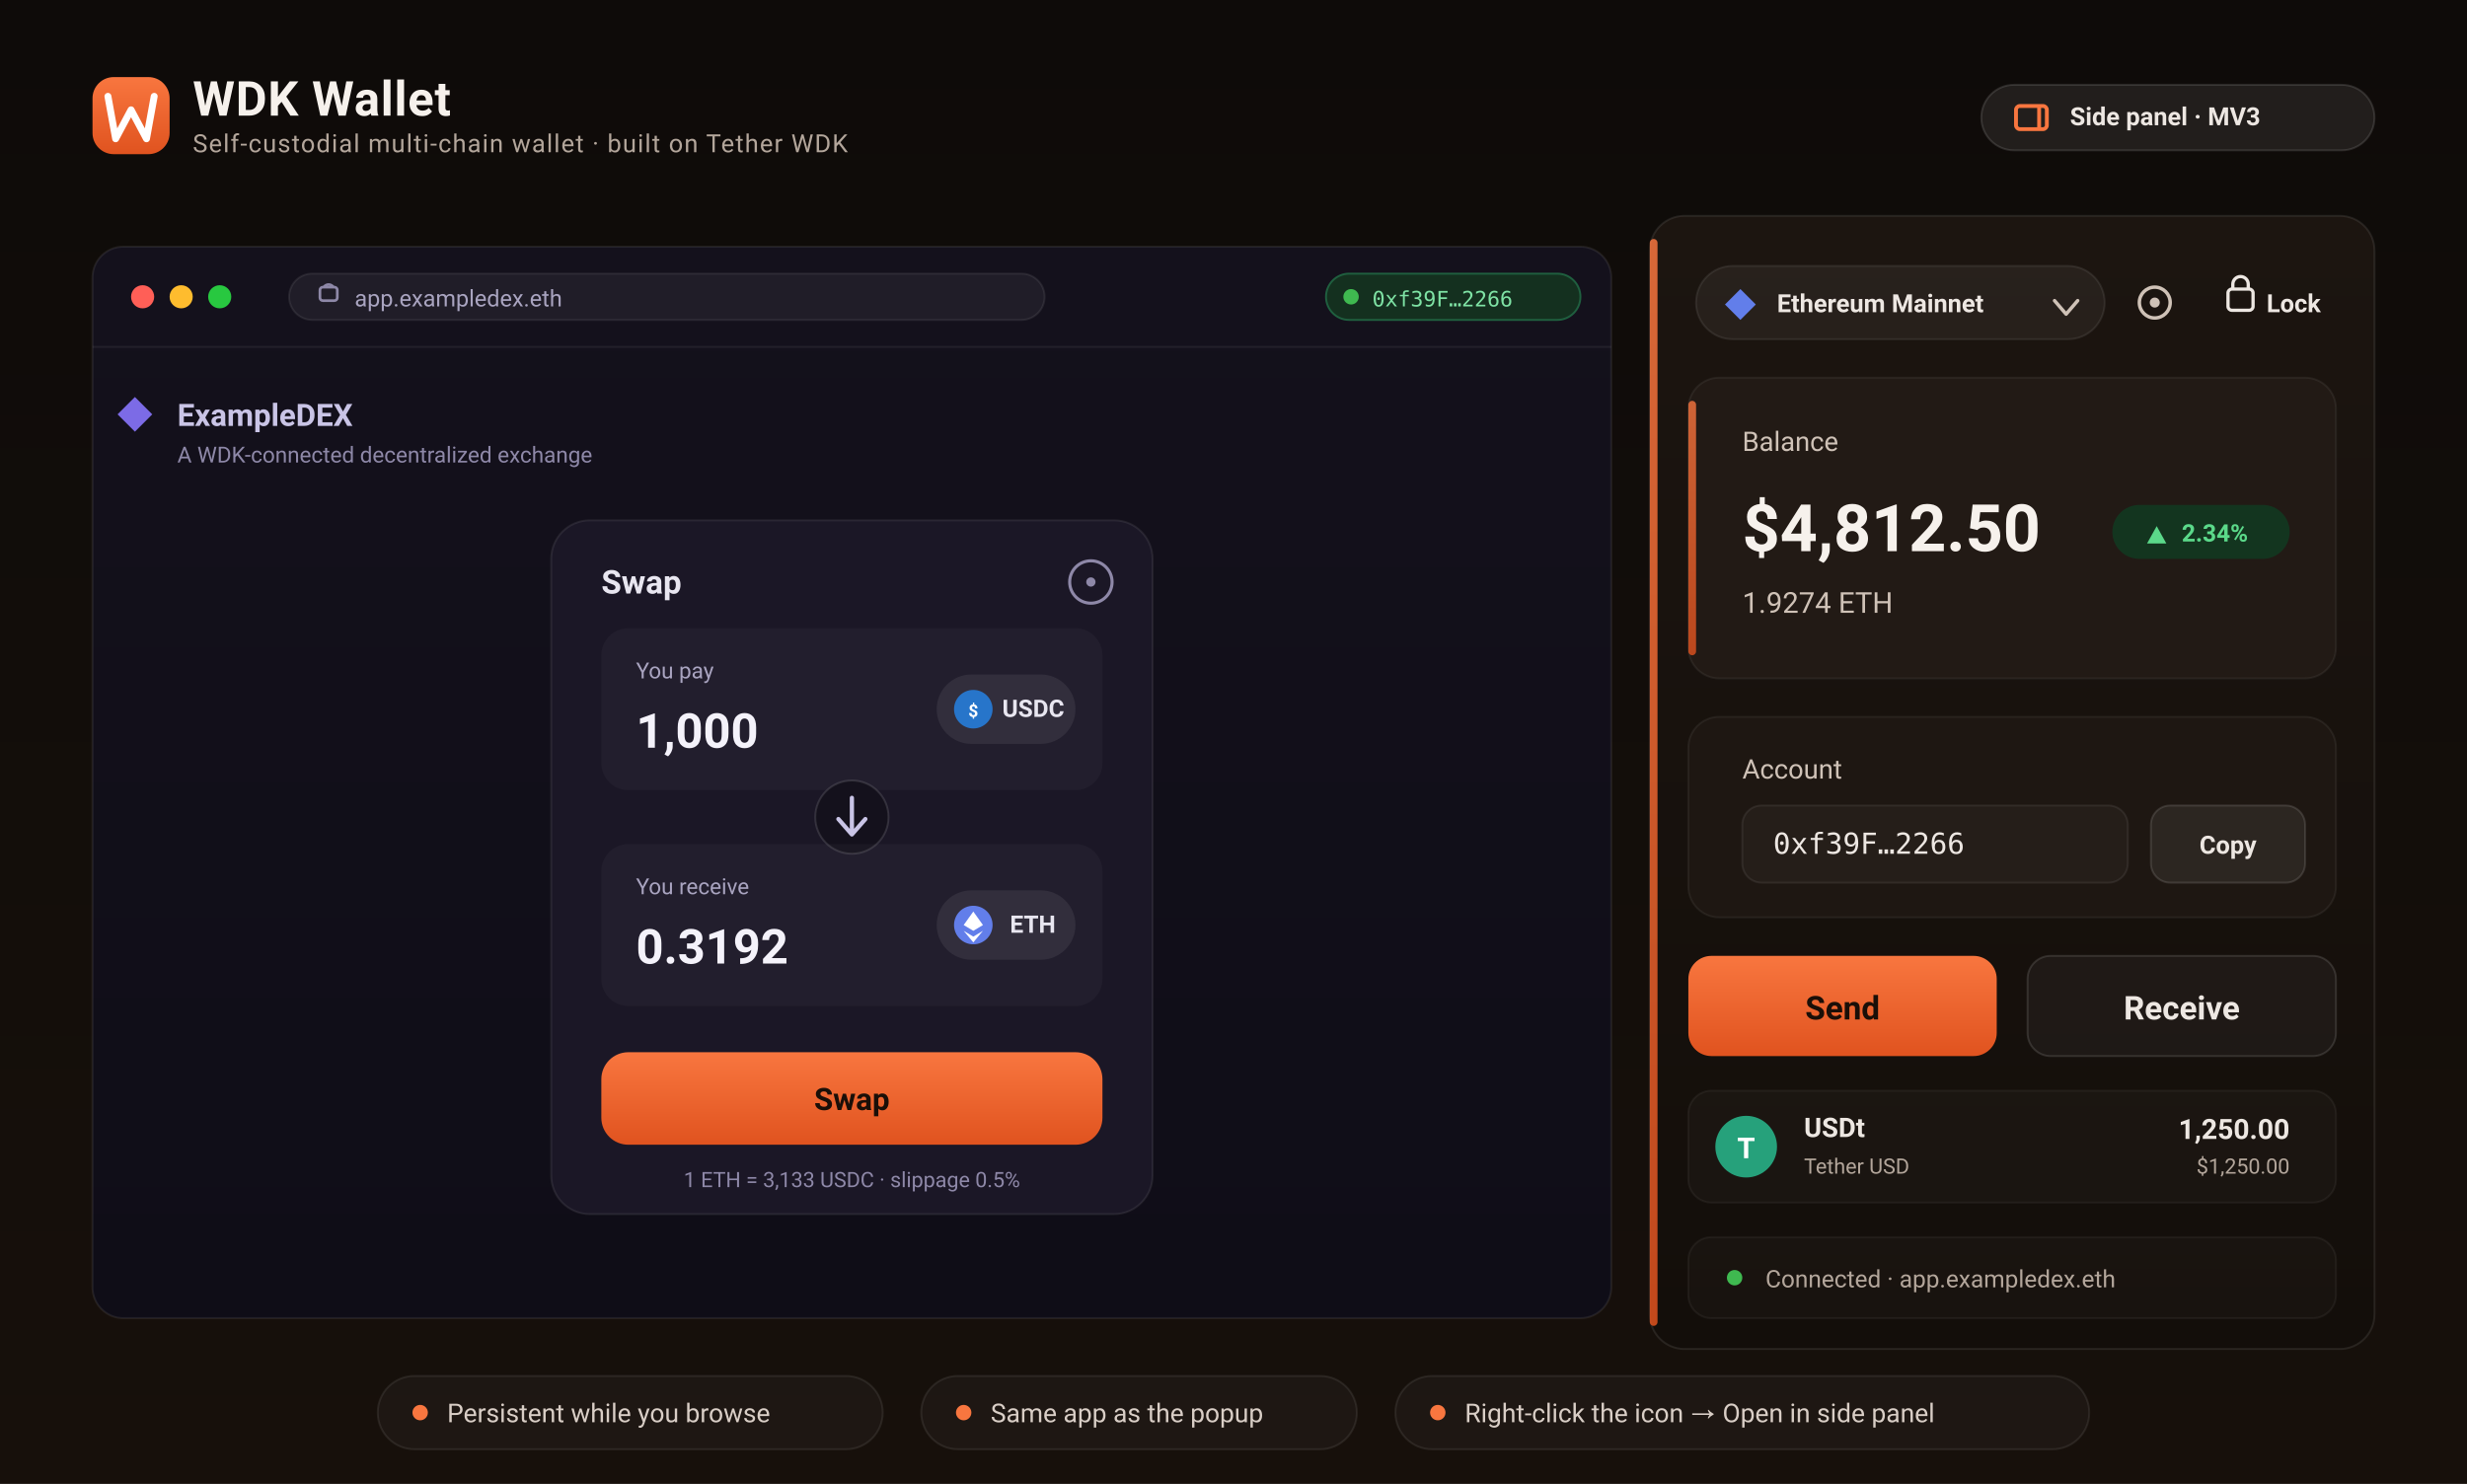
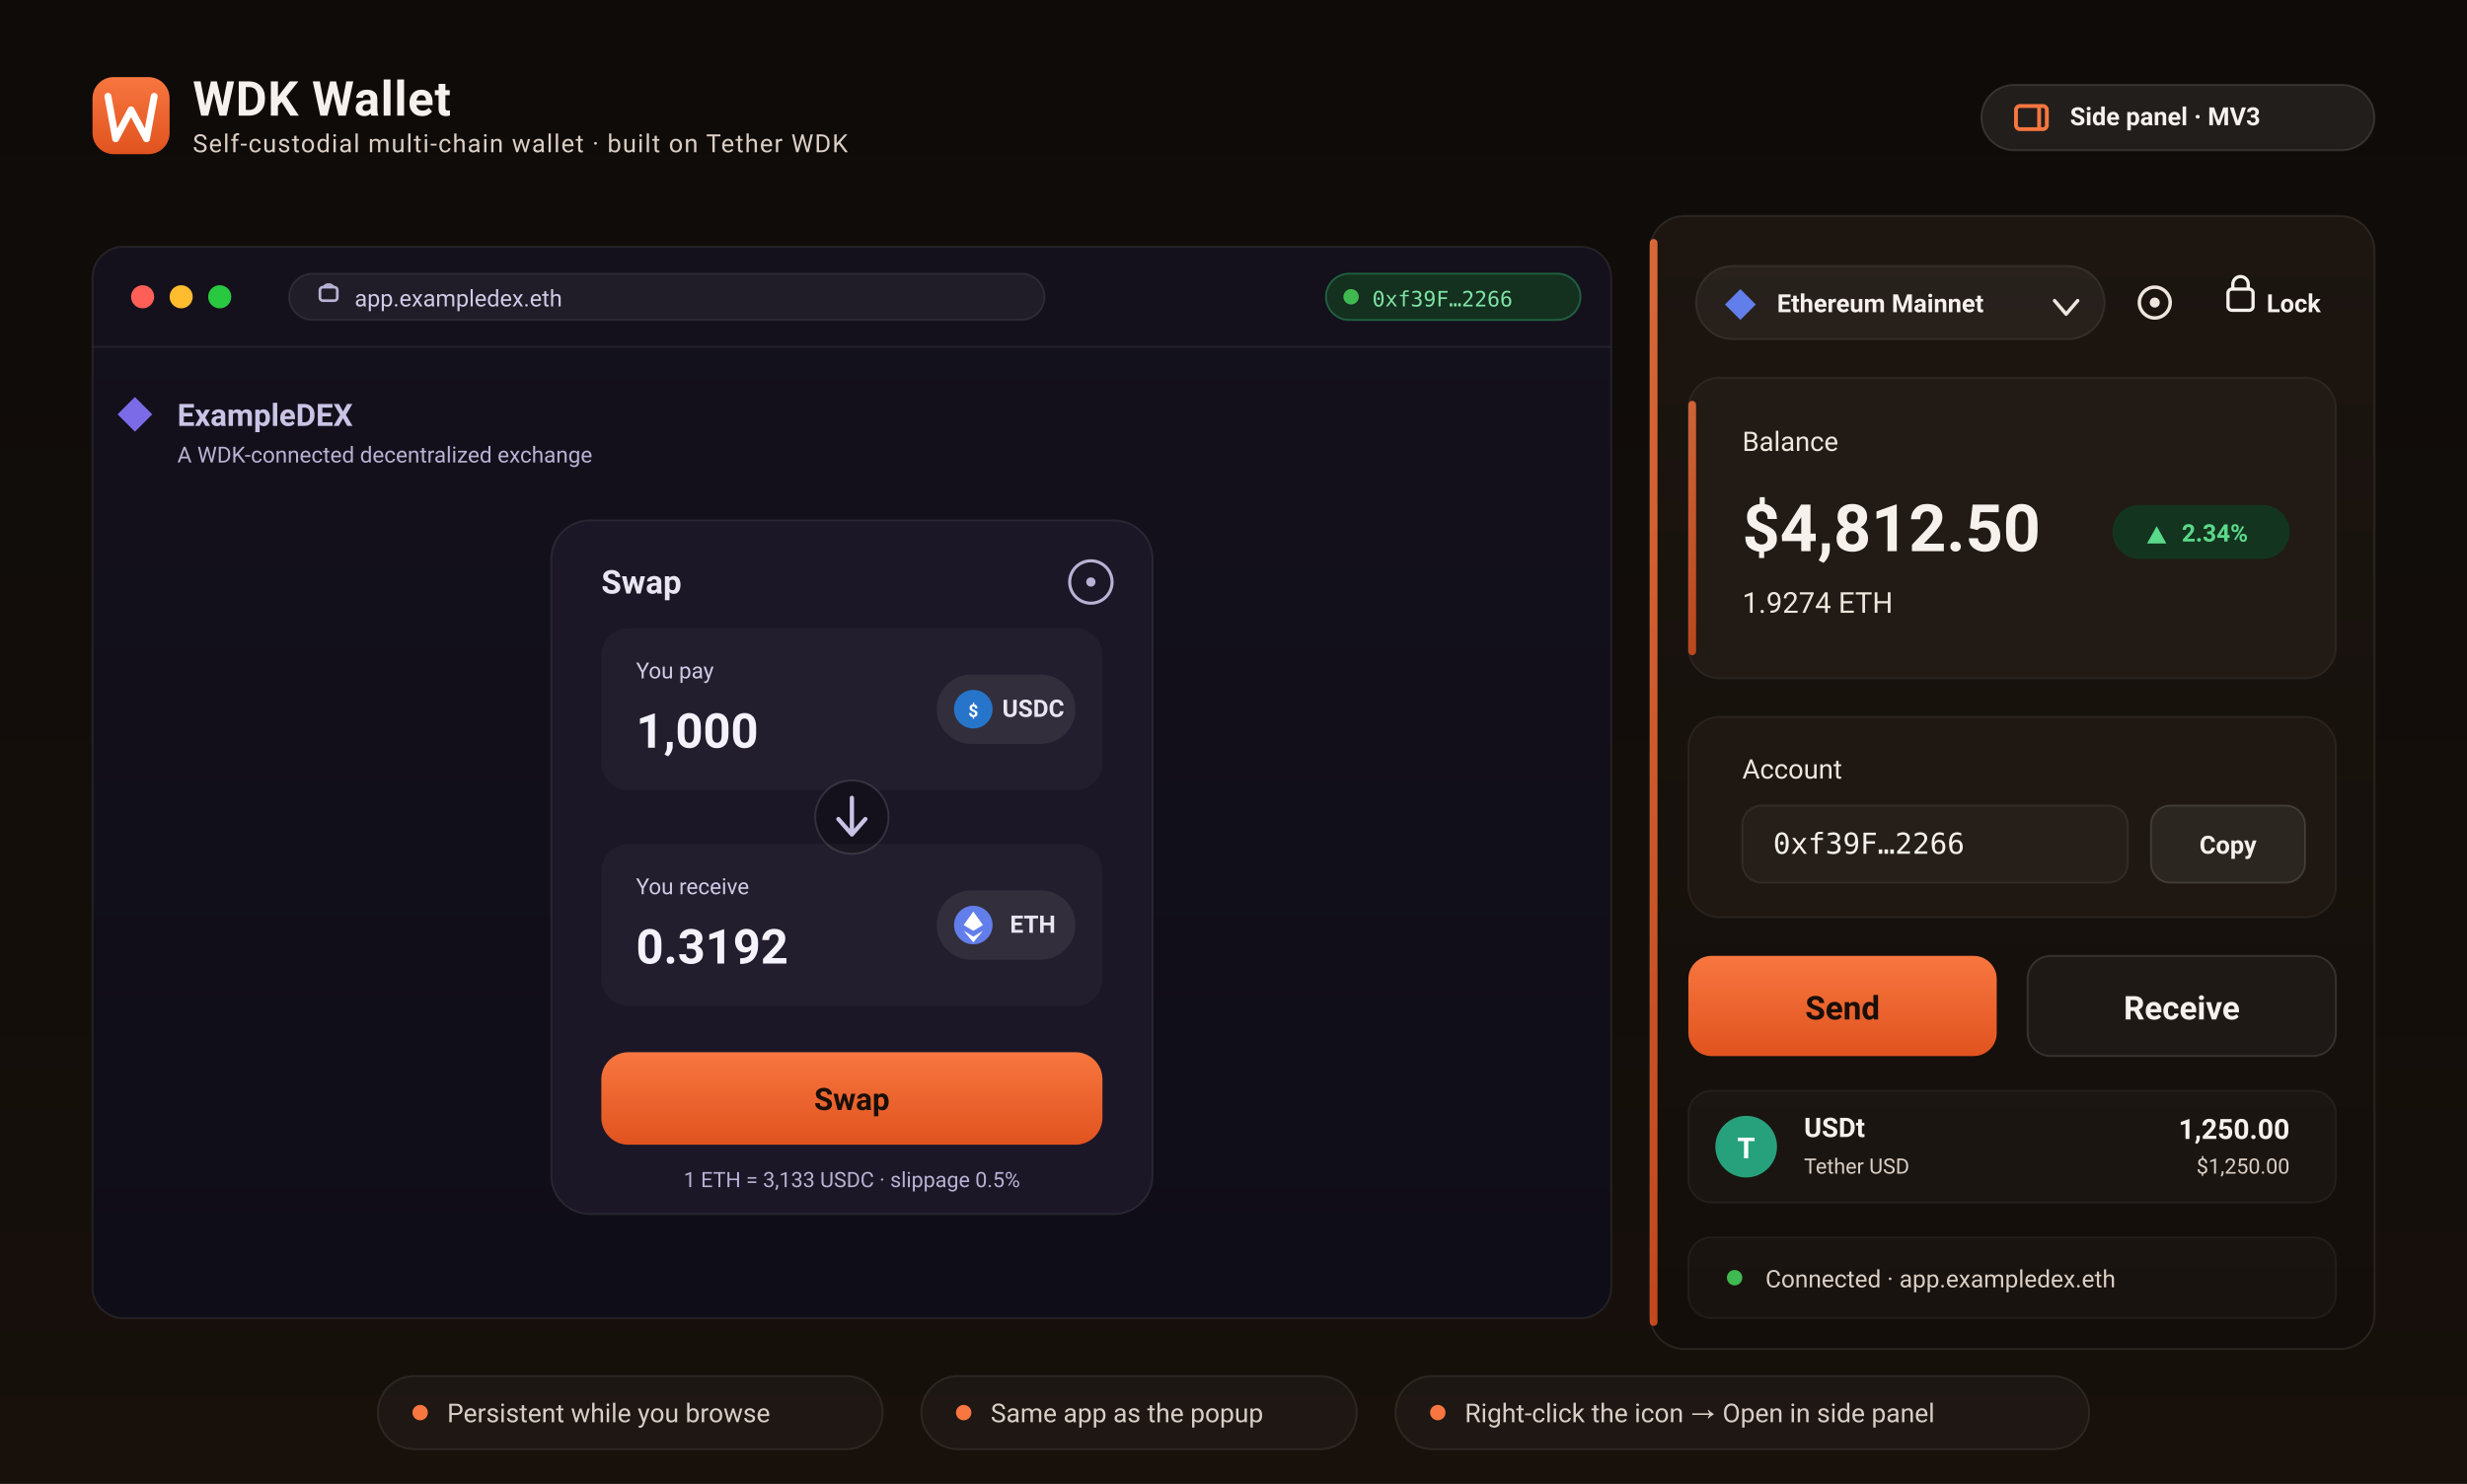
<svg xmlns="http://www.w3.org/2000/svg" viewBox="0 0 1280 770" width="1280" height="770" font-family="-apple-system, BlinkMacSystemFont, 'Segoe UI', Roboto, Helvetica, Arial, sans-serif" role="img" aria-label="WDK Wallet running as a Chrome side panel docked beside a dApp">
  <defs>
    <linearGradient id="gBg" x1="0" y1="0" x2="0" y2="1">
      <stop offset="0" stop-color="#0e0b09" />
      <stop offset="1" stop-color="#17100b" />
    </linearGradient>
    <linearGradient id="gPanel" x1="0" y1="0" x2="0" y2="1">
      <stop offset="0" stop-color="#1c1510" />
      <stop offset="1" stop-color="#130e0a" />
    </linearGradient>
    <linearGradient id="gBrowser" x1="0" y1="0" x2="0" y2="1">
      <stop offset="0" stop-color="#14111c" />
      <stop offset="1" stop-color="#0f0d17" />
    </linearGradient>
    <linearGradient id="gOrange" x1="0" y1="0" x2="0" y2="1">
      <stop offset="0" stop-color="#F8763F" />
      <stop offset="1" stop-color="#E0531F" />
    </linearGradient>
  </defs>
  <rect x="0" y="0" width="1280" height="770" fill="url(#gBg)" />
  <g>
    <rect x="48" y="40" width="40" height="40" rx="11" fill="url(#gOrange)" />
    <polyline points="56,50 60,72 68,57 76,72 80,50" fill="none" stroke="#fff" stroke-width="3.6" stroke-linejoin="round" stroke-linecap="round" />
    <text x="100" y="60" font-size="25" font-weight="700" fill="#F6F1EC" letter-spacing="0.4">WDK Wallet</text>
-     <text x="100" y="79" font-size="13" fill="#B3A69B" letter-spacing="0.6">Self-custodial multi-chain wallet · built on Tether WDK</text>
+     <text x="100" y="79" font-size="13" fill="#DBCFC5" letter-spacing="0.6">Self-custodial multi-chain wallet · built on Tether WDK</text>
    <rect x="1028" y="44" width="204" height="34" rx="17" fill="#ffffff14" stroke="#ffffff1f" />
    <rect x="1046" y="55" width="16" height="12" rx="2" fill="none" stroke="#F8763F" stroke-width="2" />
    <line x1="1058" y1="55" x2="1058" y2="67" stroke="#F8763F" stroke-width="2" />
-     <text x="1074" y="65" font-size="13" font-weight="600" fill="#EDE7E2">Side panel · MV3</text>
+     <text x="1074" y="65" font-size="13" font-weight="600" fill="#F6F1EC">Side panel · MV3</text>
  </g>
  <g>
    <rect x="48" y="128" width="788" height="556" rx="16" fill="url(#gBrowser)" stroke="#ffffff14" />
    <circle cx="74" cy="154" r="6" fill="#ff5f57" />
    <circle cx="94" cy="154" r="6" fill="#febc2e" />
    <circle cx="114" cy="154" r="6" fill="#28c840" />
    <rect x="150" y="142" width="392" height="24" rx="12" fill="#ffffff0d" stroke="#ffffff14" />
-     <rect x="166" y="149" width="9" height="7" rx="1.5" fill="none" stroke="#8E88A8" stroke-width="1.4" />
-     <path d="M168 149 a3 3 0 0 1 5 0" fill="none" stroke="#8E88A8" stroke-width="1.4" />
-     <text x="184" y="159" font-size="12" fill="#A9A4C0">app.exampledex.eth</text>
+     <rect x="166" y="149" width="9" height="7" rx="1.5" fill="none" stroke="#B8B2D4" stroke-width="1.4" />
+     <path d="M168 149 a3 3 0 0 1 5 0" fill="none" stroke="#B8B2D4" stroke-width="1.4" />
+     <text x="184" y="159" font-size="12" fill="#CFCAE6">app.exampledex.eth</text>
    <rect x="688" y="142" width="132" height="24" rx="12" fill="#14301f" stroke="#1f5f3f" />
    <circle cx="701" cy="154" r="4" fill="#3FB950" />
    <text x="712" y="159" font-size="11" fill="#7EE2A4" font-family="ui-monospace, 'SF Mono', Menlo, monospace">0xf39F…2266</text>
    <line x1="48" y1="180" x2="836" y2="180" stroke="#ffffff10" />
    <path d="M70 206 l9 9 -9 9 -9 -9 z" fill="#7C6BE6" />
    <text x="92" y="221" font-size="16" font-weight="700" fill="#C9C4E6">ExampleDEX</text>
-     <text x="92" y="240" font-size="11.5" fill="#8E88A8">A WDK-connected decentralized exchange</text>
+     <text x="92" y="240" font-size="11.5" fill="#B8B2D4">A WDK-connected decentralized exchange</text>
    <rect x="286" y="270" width="312" height="360" rx="20" fill="#1b1726" stroke="#ffffff14" />
    <text x="312" y="308" font-size="17" font-weight="700" fill="#E8E6F0">Swap</text>
-     <circle cx="566" cy="302" r="11" fill="none" stroke="#8E88A8" stroke-width="1.6" />
-     <circle cx="566" cy="302" r="2.4" fill="#8E88A8" />
+     <circle cx="566" cy="302" r="11" fill="none" stroke="#B8B2D4" stroke-width="1.6" />
+     <circle cx="566" cy="302" r="2.4" fill="#B8B2D4" />
    <rect x="312" y="326" width="260" height="84" rx="14" fill="#ffffff08" />
-     <text x="330" y="352" font-size="11.5" fill="#A9A4C0">You pay</text>
+     <text x="330" y="352" font-size="11.5" fill="#CFCAE6">You pay</text>
    <text x="330" y="388" font-size="25" font-weight="700" fill="#F4F2FA">1,000</text>
    <rect x="486" y="350" width="72" height="36" rx="18" fill="#ffffff12" />
    <circle cx="505" cy="368" r="10" fill="#2775CA" />
    <text x="505" y="372" font-size="9" font-weight="700" fill="#fff" text-anchor="middle">$</text>
    <text x="520" y="372" font-size="12.5" font-weight="600" fill="#E8E6F0">USDC</text>
    <circle cx="442" cy="424" r="19" fill="#14111c" stroke="#ffffff1f" />
    <path d="M442 414 v18 M435 425 l7 8 7 -8" fill="none" stroke="#C9C4E6" stroke-width="2.2" stroke-linecap="round" stroke-linejoin="round" />
    <rect x="312" y="438" width="260" height="84" rx="14" fill="#ffffff08" />
-     <text x="330" y="464" font-size="11.5" fill="#A9A4C0">You receive</text>
+     <text x="330" y="464" font-size="11.5" fill="#CFCAE6">You receive</text>
    <text x="330" y="500" font-size="25" font-weight="700" fill="#F4F2FA">0.3192</text>
    <rect x="486" y="462" width="72" height="36" rx="18" fill="#ffffff12" />
    <circle cx="505" cy="480" r="10" fill="#627EEA" />
    <path d="M505 473 l5 7 -5 3 -5 -3 z M505 489 l5 -6 -5 3 -5 -3 z" fill="#fff" />
    <text x="524" y="484" font-size="12.5" font-weight="600" fill="#E8E6F0">ETH</text>
    <rect x="312" y="546" width="260" height="48" rx="14" fill="url(#gOrange)" />
    <text x="442" y="576" font-size="16" font-weight="700" fill="#1a0f08" text-anchor="middle">Swap</text>
-     <text x="442" y="616" font-size="11" fill="#8E88A8" text-anchor="middle">1 ETH = 3,133 USDC · slippage 0.5%</text>
+     <text x="442" y="616" font-size="11" fill="#B8B2D4" text-anchor="middle">1 ETH = 3,133 USDC · slippage 0.5%</text>
  </g>
  <g>
    <rect x="856" y="112" width="376" height="588" rx="18" fill="url(#gPanel)" stroke="#ffffff16" />
    <rect x="856" y="124" width="4" height="564" rx="2" fill="url(#gOrange)" opacity="0.85" />
    <rect x="880" y="138" width="212" height="38" rx="19" fill="#ffffff0d" stroke="#ffffff14" />
    <path d="M903 150 l8 8 -8 8 -8 -8 z" fill="#627EEA" />
-     <text x="922" y="162" font-size="13" font-weight="600" fill="#EDE7E2">Ethereum Mainnet</text>
-     <path d="M1066 156 l6 7 6 -7" fill="none" stroke="#CFC2B7" stroke-width="1.8" stroke-linecap="round" stroke-linejoin="round" />
-     <circle cx="1118" cy="157" r="8" fill="none" stroke="#CFC2B7" stroke-width="1.8" />
-     <circle cx="1118" cy="157" r="2.6" fill="#CFC2B7" />
-     <rect x="1156" y="150" width="13" height="11" rx="2" fill="none" stroke="#EDE7E2" stroke-width="1.7" />
-     <path d="M1158.5 150 v-2.5 a4 4 0 0 1 8 0 v2.5" fill="none" stroke="#EDE7E2" stroke-width="1.7" />
-     <text x="1176" y="162" font-size="13" font-weight="600" fill="#EDE7E2">Lock</text>
+     <text x="922" y="162" font-size="13" font-weight="600" fill="#F6F1EC">Ethereum Mainnet</text>
+     <path d="M1066 156 l6 7 6 -7" fill="none" stroke="#EFE6DE" stroke-width="1.8" stroke-linecap="round" stroke-linejoin="round" />
+     <circle cx="1118" cy="157" r="8" fill="none" stroke="#EFE6DE" stroke-width="1.8" />
+     <circle cx="1118" cy="157" r="2.6" fill="#EFE6DE" />
+     <rect x="1156" y="150" width="13" height="11" rx="2" fill="none" stroke="#F6F1EC" stroke-width="1.7" />
+     <path d="M1158.5 150 v-2.5 a4 4 0 0 1 8 0 v2.5" fill="none" stroke="#F6F1EC" stroke-width="1.7" />
+     <text x="1176" y="162" font-size="13" font-weight="600" fill="#F6F1EC">Lock</text>
    <rect x="876" y="196" width="336" height="156" rx="16" fill="#221a15" stroke="#ffffff0f" />
    <rect x="876" y="208" width="4" height="132" rx="2" fill="url(#gOrange)" opacity="0.8" />
-     <text x="904" y="234" font-size="14" fill="#CFC2B7">Balance</text>
+     <text x="904" y="234" font-size="14" fill="#EFE6DE">Balance</text>
    <text x="904" y="286" font-size="34" font-weight="700" fill="#F6F1EC">$4,812.50</text>
-     <text x="904" y="318" font-size="15" fill="#CFC2B7">1.9274 ETH</text>
+     <text x="904" y="318" font-size="15" fill="#EFE6DE">1.9274 ETH</text>
    <rect x="1096" y="262" width="92" height="28" rx="14" fill="#13351f" />
    <path d="M1114 282 l5 -9 5 9 z" fill="#5BD98A" />
    <text x="1132" y="281" font-size="12.5" font-weight="600" fill="#5BD98A">2.34%</text>
    <rect x="876" y="372" width="336" height="104" rx="16" fill="#1e1712" stroke="#ffffff0f" />
-     <text x="904" y="404" font-size="14" fill="#CFC2B7">Account</text>
+     <text x="904" y="404" font-size="14" fill="#EFE6DE">Account</text>
    <rect x="904" y="418" width="200" height="40" rx="10" fill="#ffffff08" stroke="#ffffff12" />
-     <text x="920" y="443" font-size="15" fill="#EDE7E2" font-family="ui-monospace, 'SF Mono', Menlo, monospace">0xf39F…2266</text>
+     <text x="920" y="443" font-size="15" fill="#F6F1EC" font-family="ui-monospace, 'SF Mono', Menlo, monospace">0xf39F…2266</text>
    <rect x="1116" y="418" width="80" height="40" rx="10" fill="#ffffff10" stroke="#ffffff1f" />
-     <text x="1156" y="443" font-size="13" font-weight="600" fill="#EDE7E2" text-anchor="middle">Copy</text>
+     <text x="1156" y="443" font-size="13" font-weight="600" fill="#F6F1EC" text-anchor="middle">Copy</text>
    <rect x="876" y="496" width="160" height="52" rx="12" fill="url(#gOrange)" />
    <text x="956" y="529" font-size="17" font-weight="700" fill="#1a0f08" text-anchor="middle">Send</text>
    <rect x="1052" y="496" width="160" height="52" rx="12" fill="#ffffff0a" stroke="#ffffff1f" />
-     <text x="1132" y="529" font-size="17" font-weight="600" fill="#EDE7E2" text-anchor="middle">Receive</text>
+     <text x="1132" y="529" font-size="17" font-weight="600" fill="#F6F1EC" text-anchor="middle">Receive</text>
    <rect x="876" y="566" width="336" height="58" rx="12" fill="#ffffff06" stroke="#ffffff0d" />
    <circle cx="906" cy="595" r="16" fill="#26A17B" />
    <text x="906" y="601" font-size="15" font-weight="700" fill="#fff" text-anchor="middle">T</text>
-     <text x="936" y="590" font-size="14" font-weight="600" fill="#EDE7E2">USDt</text>
-     <text x="936" y="609" font-size="11" fill="#B3A69B">Tether USD</text>
-     <text x="1188" y="591" font-size="14.5" font-weight="600" fill="#EDE7E2" text-anchor="end">1,250.00</text>
-     <text x="1188" y="609" font-size="11" fill="#B3A69B" text-anchor="end">$1,250.00</text>
+     <text x="936" y="590" font-size="14" font-weight="600" fill="#F6F1EC">USDt</text>
+     <text x="936" y="609" font-size="11" fill="#DBCFC5">Tether USD</text>
+     <text x="1188" y="591" font-size="14.5" font-weight="600" fill="#F6F1EC" text-anchor="end">1,250.00</text>
+     <text x="1188" y="609" font-size="11" fill="#DBCFC5" text-anchor="end">$1,250.00</text>
    <rect x="876" y="642" width="336" height="42" rx="12" fill="#ffffff05" stroke="#ffffff0d" />
    <circle cx="900" cy="663" r="4" fill="#3FB950" />
-     <text x="916" y="668" font-size="12.5" fill="#B3A69B">Connected · app.exampledex.eth</text>
+     <text x="916" y="668" font-size="12.5" fill="#DBCFC5">Connected · app.exampledex.eth</text>
  </g>
  <g>
    <rect x="196" y="714" width="262" height="38" rx="19" fill="#ffffff08" stroke="#ffffff14" />
    <circle cx="218" cy="733" r="4" fill="#F8763F" />
    <text x="232" y="738" font-size="13.5" fill="#D9CEC6">Persistent while you browse</text>
    <rect x="478" y="714" width="226" height="38" rx="19" fill="#ffffff08" stroke="#ffffff14" />
    <circle cx="500" cy="733" r="4" fill="#F8763F" />
    <text x="514" y="738" font-size="13.5" fill="#D9CEC6">Same app as the popup</text>
    <rect x="724" y="714" width="360" height="38" rx="19" fill="#ffffff08" stroke="#ffffff14" />
    <circle cx="746" cy="733" r="4" fill="#F8763F" />
    <text x="760" y="738" font-size="13.5" fill="#D9CEC6">Right-click the icon → Open in side panel</text>
  </g>
</svg>
